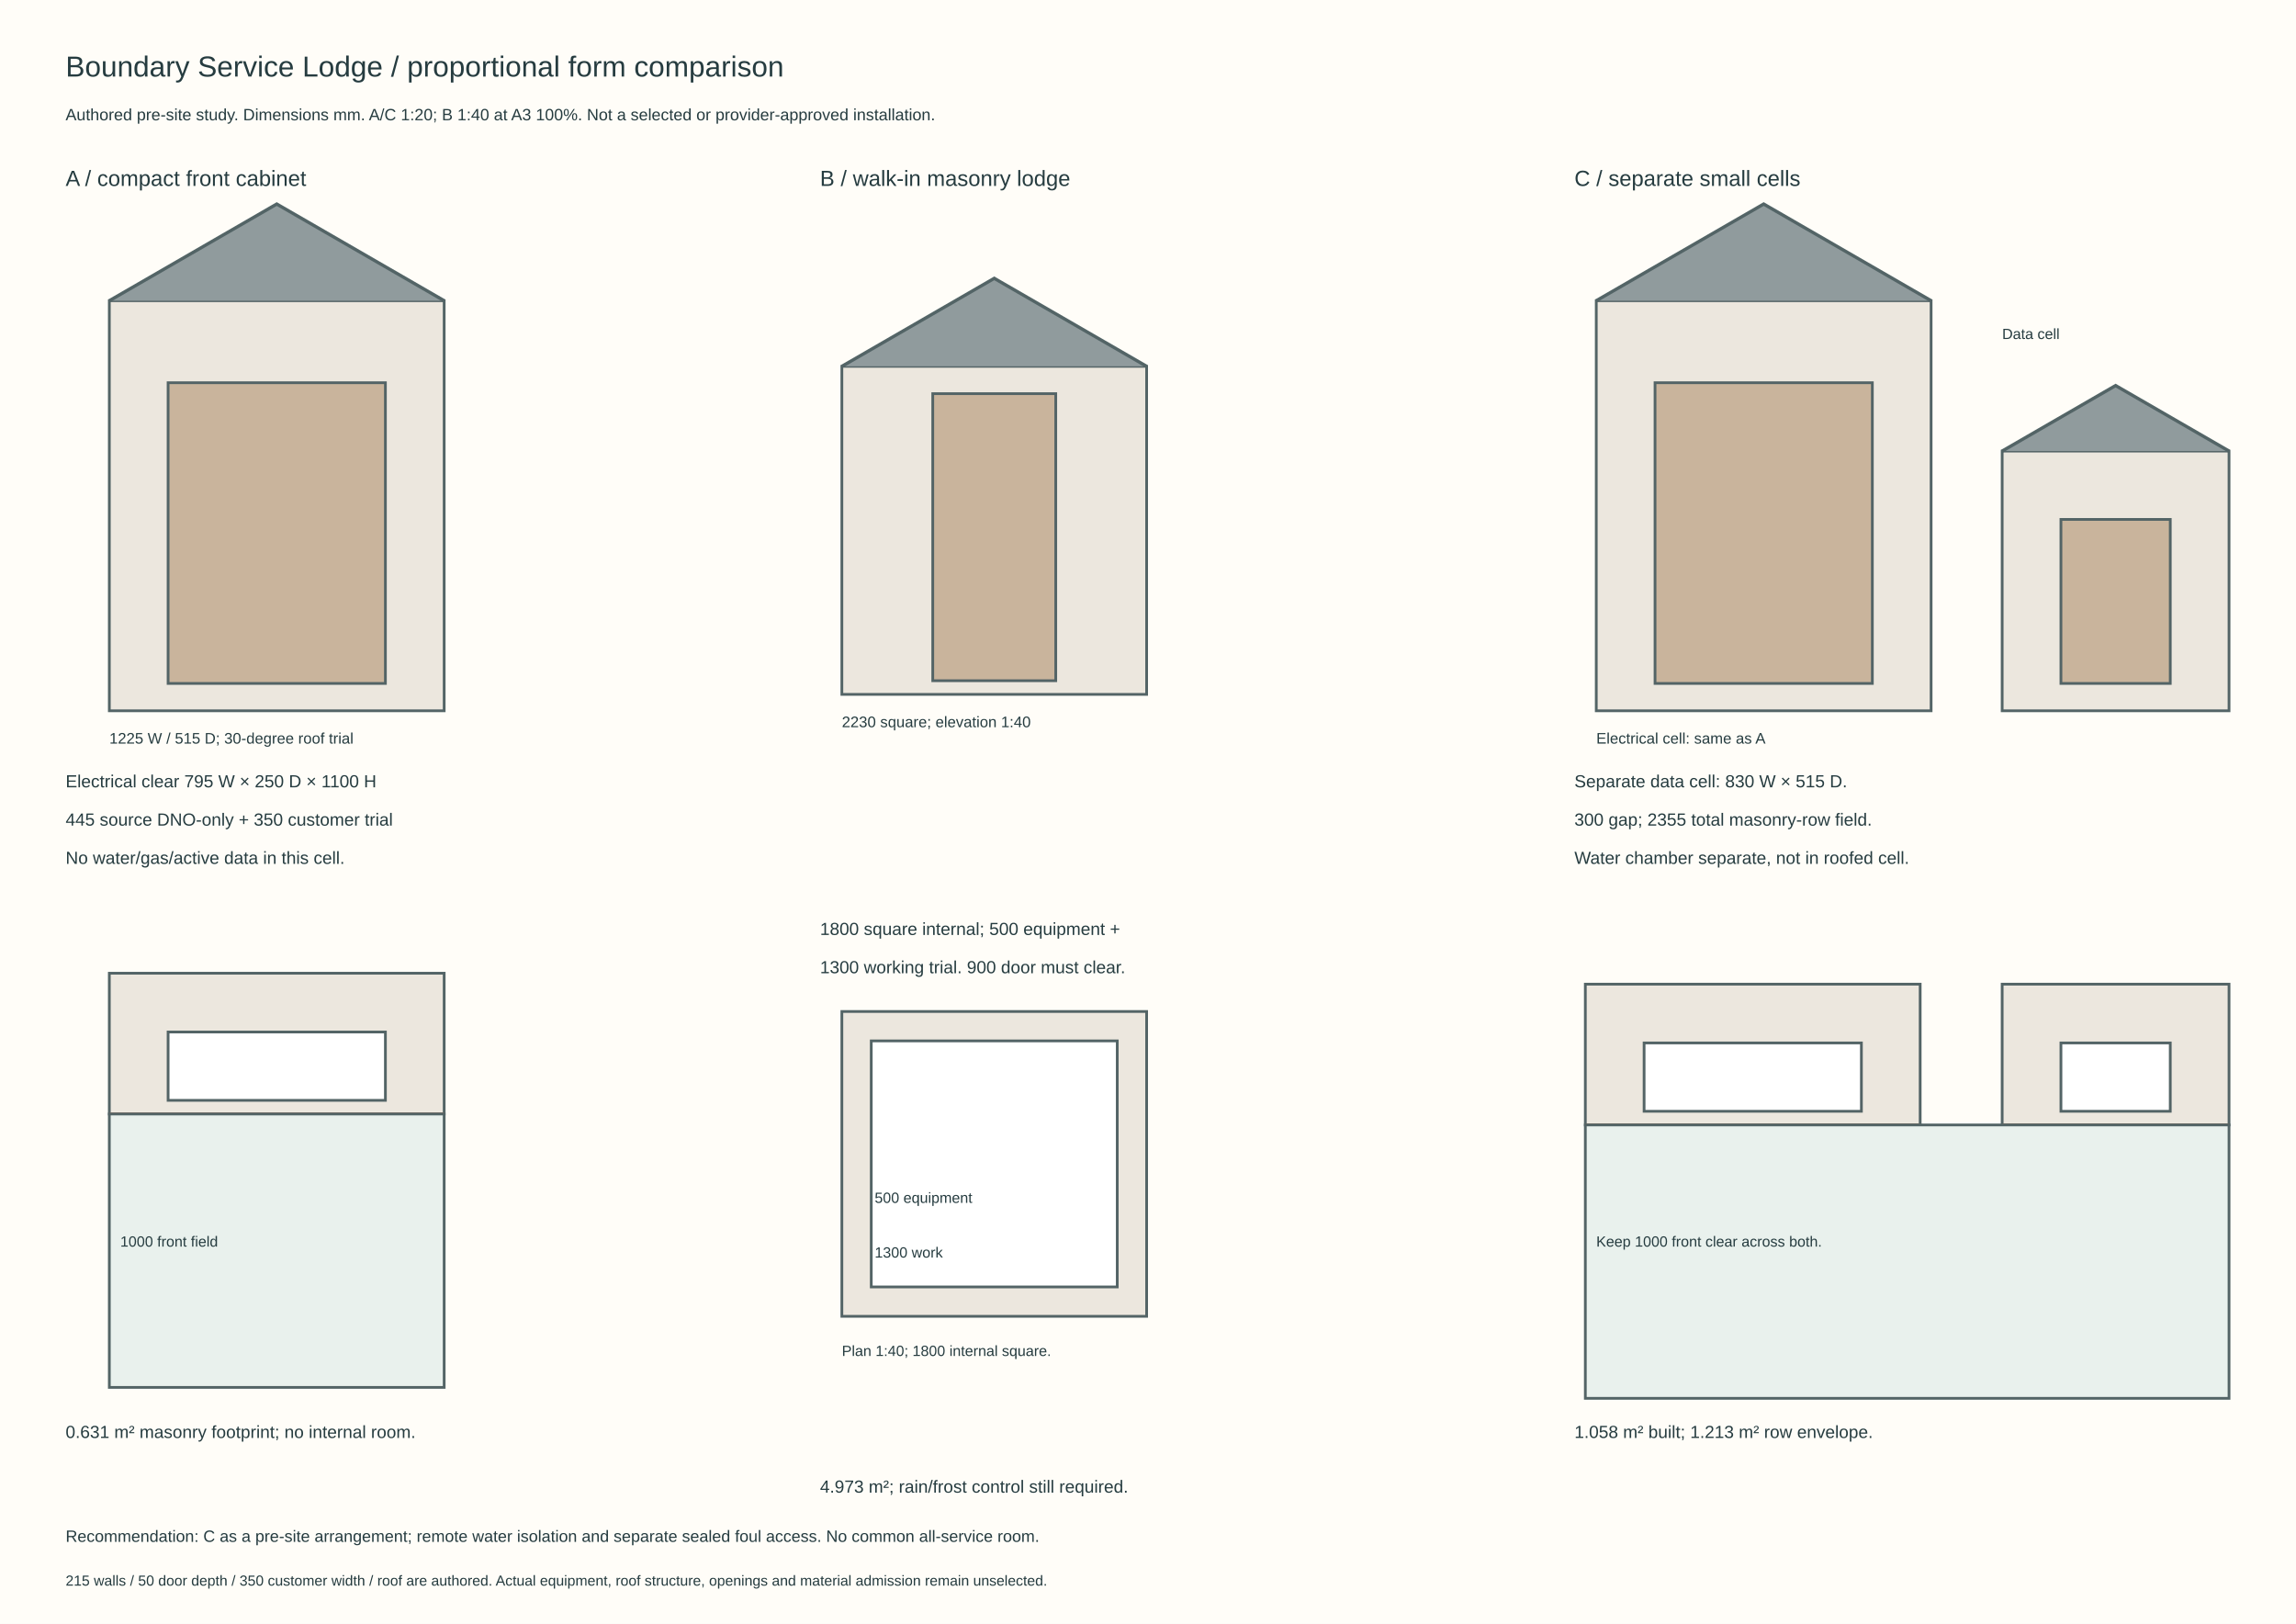
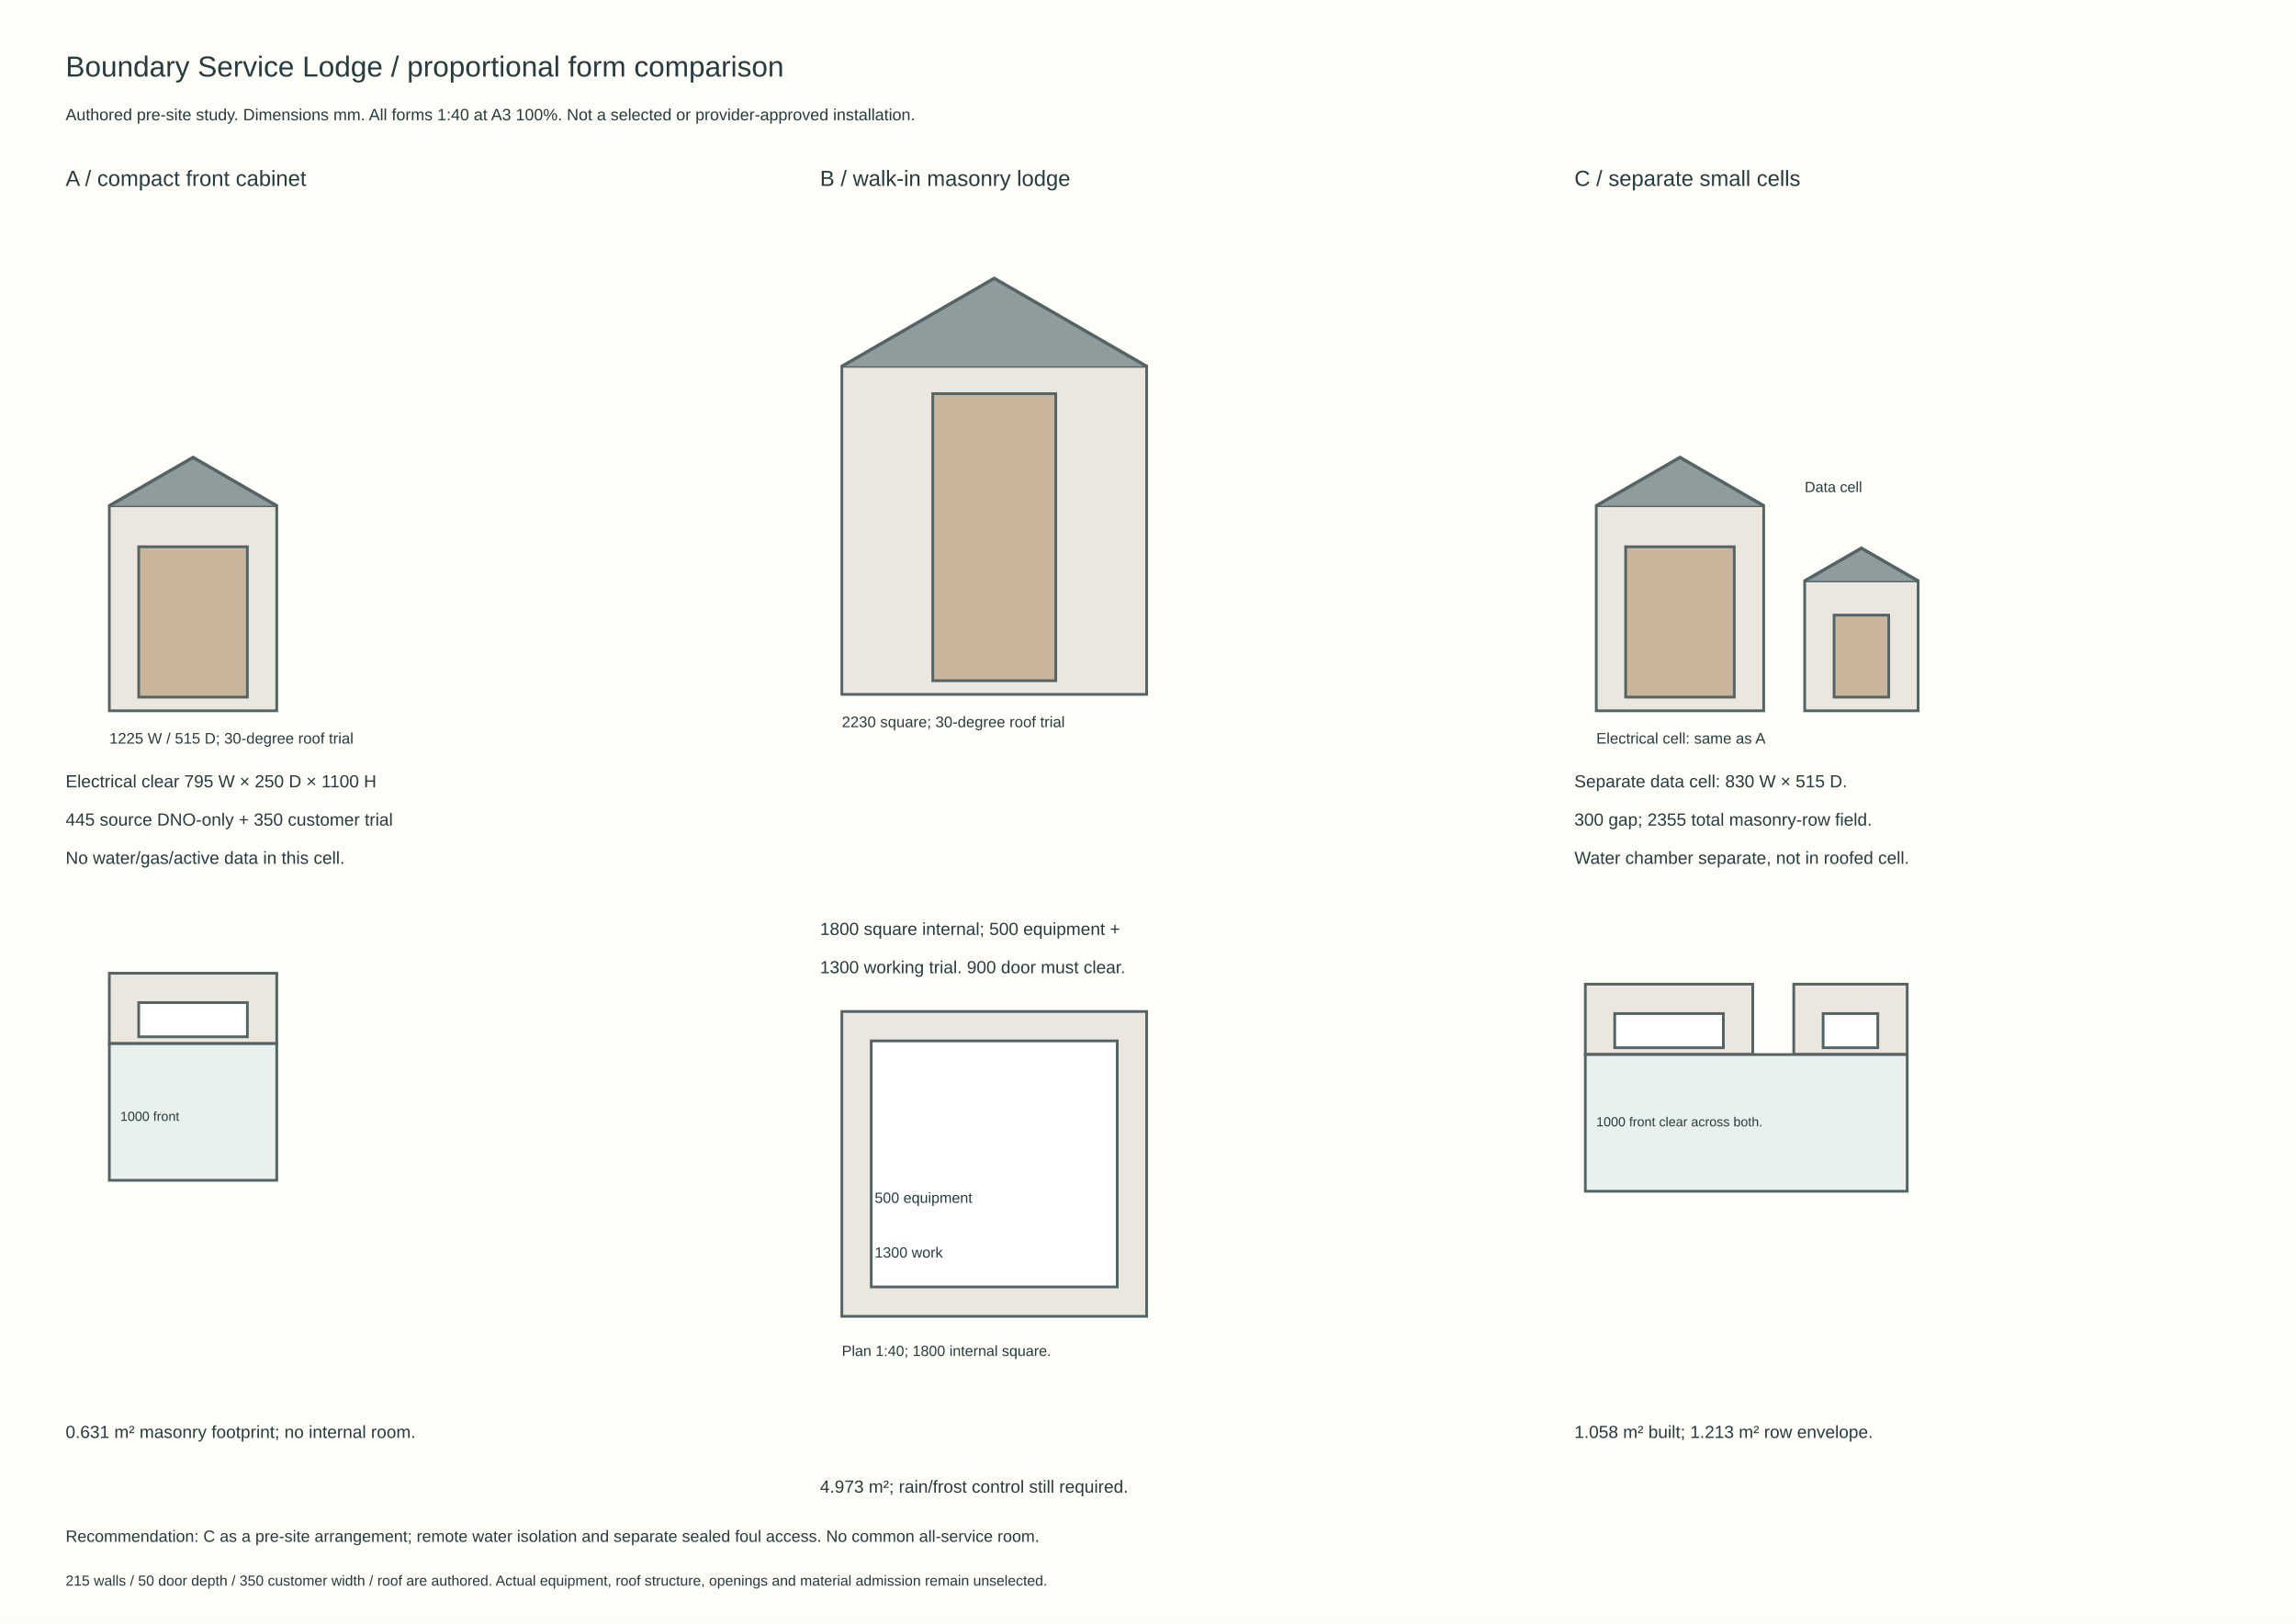
<svg xmlns="http://www.w3.org/2000/svg" width="420mm" height="297mm" viewBox="0 0 420 297">
  <rect width="420" height="297" fill="#fffdf8" />
  <g font-family="Arial,sans-serif" fill="#263c40">
    <text x="12" y="14" font-size="5.3">Boundary Service Lodge / proportional form comparison</text>
-     <text x="12" y="22" font-size="3">Authored pre-site study. Dimensions mm. A/C 1:20; B 1:40 at A3 100%. Not a selected or provider-approved installation.</text>
+     <text x="12" y="22" font-size="3">Authored pre-site study. Dimensions mm. All forms 1:40 at A3 100%. Not a selected or provider-approved installation.</text>
    <text x="12" y="34" font-size="4">A / compact front cabinet</text>
    <text x="150" y="34" font-size="4">B / walk-in masonry lodge</text>
    <text x="288" y="34" font-size="4">C / separate small cells</text>
-     <rect x="20" y="55" width="61.25" height="75" fill="#ece7de" stroke="#536466" stroke-width="0.5" />
-     <rect x="30.75" y="70" width="39.75" height="55" fill="#c9b49c" stroke="#536466" stroke-width="0.5" />
-     <path d="M20,55L50.625,37.319L81.25,55" fill="#909b9d" stroke="#536466" stroke-width="0.6" />
+     <rect x="20" y="92.5" width="30.625" height="37.5" fill="#ece7de" stroke="#536466" stroke-width="0.5" />
+     <rect x="25.375" y="100" width="19.875" height="27.5" fill="#c9b49c" stroke="#536466" stroke-width="0.5" />
+     <path d="M20,92.5L35.312,83.659L50.625,92.5" fill="#909b9d" stroke="#536466" stroke-width="0.6" />
    <text x="20" y="136" font-size="2.8">1225 W / 515 D; 30-degree roof trial</text>
    <rect x="154" y="67" width="55.75" height="60" fill="#ece7de" stroke="#536466" stroke-width="0.5" />
    <rect x="170.625" y="72" width="22.5" height="52.5" fill="#c9b49c" stroke="#536466" stroke-width="0.5" />
    <path d="M154,67L181.875,50.906L209.75,67" fill="#909b9d" stroke="#536466" stroke-width="0.6" />
-     <text x="154" y="133" font-size="2.8">2230 square; elevation 1:40</text>
-     <rect x="292" y="55" width="61.25" height="75" fill="#ece7de" stroke="#536466" stroke-width="0.5" />
-     <rect x="302.75" y="70" width="39.75" height="55" fill="#c9b49c" stroke="#536466" stroke-width="0.5" />
-     <path d="M292,55L322.625,37.319L353.25,55" fill="#909b9d" stroke="#536466" stroke-width="0.6" />
+     <text x="154" y="133" font-size="2.8">2230 square; 30-degree roof trial</text>
+     <rect x="292" y="92.5" width="30.625" height="37.5" fill="#ece7de" stroke="#536466" stroke-width="0.5" />
+     <rect x="297.375" y="100" width="19.875" height="27.5" fill="#c9b49c" stroke="#536466" stroke-width="0.5" />
+     <path d="M292,92.5L307.312,83.659L322.625,92.5" fill="#909b9d" stroke="#536466" stroke-width="0.6" />
    <text x="292" y="136" font-size="2.8">Electrical cell: same as A</text>
-     <rect x="366.25" y="82.5" width="41.5" height="47.5" fill="#ece7de" stroke="#536466" stroke-width="0.5" />
-     <rect x="377" y="95" width="20" height="30" fill="#c9b49c" stroke="#536466" stroke-width="0.5" />
-     <path d="M366.25,82.5L387,70.52L407.75,82.5" fill="#909b9d" stroke="#536466" stroke-width="0.6" />
-     <text x="366.25" y="136" font-size="2.8" />
-     <text x="366.25" y="62" font-size="2.7">Data cell</text>
+     <rect x="330.125" y="106.25" width="20.75" height="23.75" fill="#ece7de" stroke="#536466" stroke-width="0.5" />
+     <rect x="335.5" y="112.5" width="10" height="15" fill="#c9b49c" stroke="#536466" stroke-width="0.5" />
+     <path d="M330.125,106.25L340.5,100.26L350.875,106.25" fill="#909b9d" stroke="#536466" stroke-width="0.6" />
+     <text x="330.125" y="136" font-size="2.8" />
+     <text x="330.125" y="90" font-size="2.7">Data cell</text>
    <text x="12" y="144" font-size="3.2">Electrical clear 795 W × 250 D × 1100 H</text>
    <text x="12" y="151" font-size="3.2">445 source DNO-only + 350 customer trial</text>
    <text x="12" y="158" font-size="3.2">No water/gas/active data in this cell.</text>
    <text x="150" y="171" font-size="3.2">1800 square internal; 500 equipment +</text>
    <text x="150" y="178" font-size="3.2">1300 working trial. 900 door must clear.</text>
    <text x="288" y="144" font-size="3.2">Separate data cell: 830 W × 515 D.</text>
    <text x="288" y="151" font-size="3.2">300 gap; 2355 total masonry-row field.</text>
    <text x="288" y="158" font-size="3.2">Water chamber separate, not in roofed cell.</text>
-     <rect x="20" y="178" width="61.25" height="25.75" fill="#ece7de" stroke="#536466" stroke-width="0.5" />
-     <rect x="30.75" y="188.75" width="39.75" height="12.5" fill="white" stroke="#536466" stroke-width="0.5" />
-     <path d="M20,203.75L81.25,203.75" fill="none" stroke="#a56a4b" stroke-width="0.5" />
-     <rect x="20" y="203.75" width="61.25" height="50" fill="#e9f1ed" stroke="#536466" stroke-width="0.5" />
-     <text x="22" y="228" font-size="2.7">1000 front field</text>
+     <rect x="20" y="178" width="30.625" height="12.875" fill="#ece7de" stroke="#536466" stroke-width="0.5" />
+     <rect x="25.375" y="183.375" width="19.875" height="6.25" fill="white" stroke="#536466" stroke-width="0.5" />
+     <path d="M20,190.875L50.625,190.875" fill="none" stroke="#a56a4b" stroke-width="0.5" />
+     <rect x="20" y="190.875" width="30.625" height="25" fill="#e9f1ed" stroke="#536466" stroke-width="0.5" />
+     <text x="22" y="205" font-size="2.4">1000 front</text>
    <text x="12" y="263" font-size="3.2">0.631 m² masonry footprint; no internal room.</text>
    <rect x="154" y="185" width="55.75" height="55.75" fill="#ece7de" stroke="#536466" stroke-width="0.5" />
    <rect x="159.375" y="190.375" width="45" height="45" fill="white" stroke="#536466" stroke-width="0.5" />
    <text x="160" y="220" font-size="2.7">500 equipment</text>
    <text x="160" y="230" font-size="2.7">1300 work</text>
    <text x="154" y="248" font-size="2.7">Plan 1:40; 1800 internal square.</text>
    <text x="150" y="273" font-size="3.2">4.973 m²; rain/frost control still required.</text>
-     <rect x="290" y="180" width="61.25" height="25.75" fill="#ece7de" stroke="#536466" stroke-width="0.5" />
-     <rect x="300.75" y="190.75" width="39.75" height="12.5" fill="white" stroke="#536466" stroke-width="0.5" />
-     <path d="M290,205.75L351.25,205.75" fill="none" stroke="#a56a4b" stroke-width="0.5" />
-     <rect x="366.25" y="180" width="41.5" height="25.75" fill="#ece7de" stroke="#536466" stroke-width="0.5" />
-     <rect x="377" y="190.75" width="20" height="12.5" fill="white" stroke="#536466" stroke-width="0.5" />
-     <path d="M366.25,205.75L407.75,205.75" fill="none" stroke="#a56a4b" stroke-width="0.5" />
-     <rect x="290" y="205.75" width="117.75" height="50" fill="#e9f1ed" stroke="#536466" stroke-width="0.5" />
-     <text x="292" y="228" font-size="2.7">Keep 1000 front clear across both.</text>
+     <rect x="290" y="180" width="30.625" height="12.875" fill="#ece7de" stroke="#536466" stroke-width="0.5" />
+     <rect x="295.375" y="185.375" width="19.875" height="6.25" fill="white" stroke="#536466" stroke-width="0.5" />
+     <path d="M290,192.875L320.625,192.875" fill="none" stroke="#a56a4b" stroke-width="0.5" />
+     <rect x="328.125" y="180" width="20.75" height="12.875" fill="#ece7de" stroke="#536466" stroke-width="0.5" />
+     <rect x="333.5" y="185.375" width="10" height="6.25" fill="white" stroke="#536466" stroke-width="0.5" />
+     <path d="M328.125,192.875L348.875,192.875" fill="none" stroke="#a56a4b" stroke-width="0.5" />
+     <rect x="290" y="192.875" width="58.875" height="25" fill="#e9f1ed" stroke="#536466" stroke-width="0.5" />
+     <text x="292" y="206" font-size="2.4">1000 front clear across both.</text>
    <text x="288" y="263" font-size="3.2">1.058 m² built; 1.213 m² row envelope.</text>
    <text x="12" y="282" font-size="3">Recommendation: C as a pre-site arrangement; remote water isolation and separate sealed foul access. No common all-service room.</text>
    <text x="12" y="290" font-size="2.65">215 walls / 50 door depth / 350 customer width / roof are authored. Actual equipment, roof structure, openings and material admission remain unselected.</text>
  </g>
</svg>
